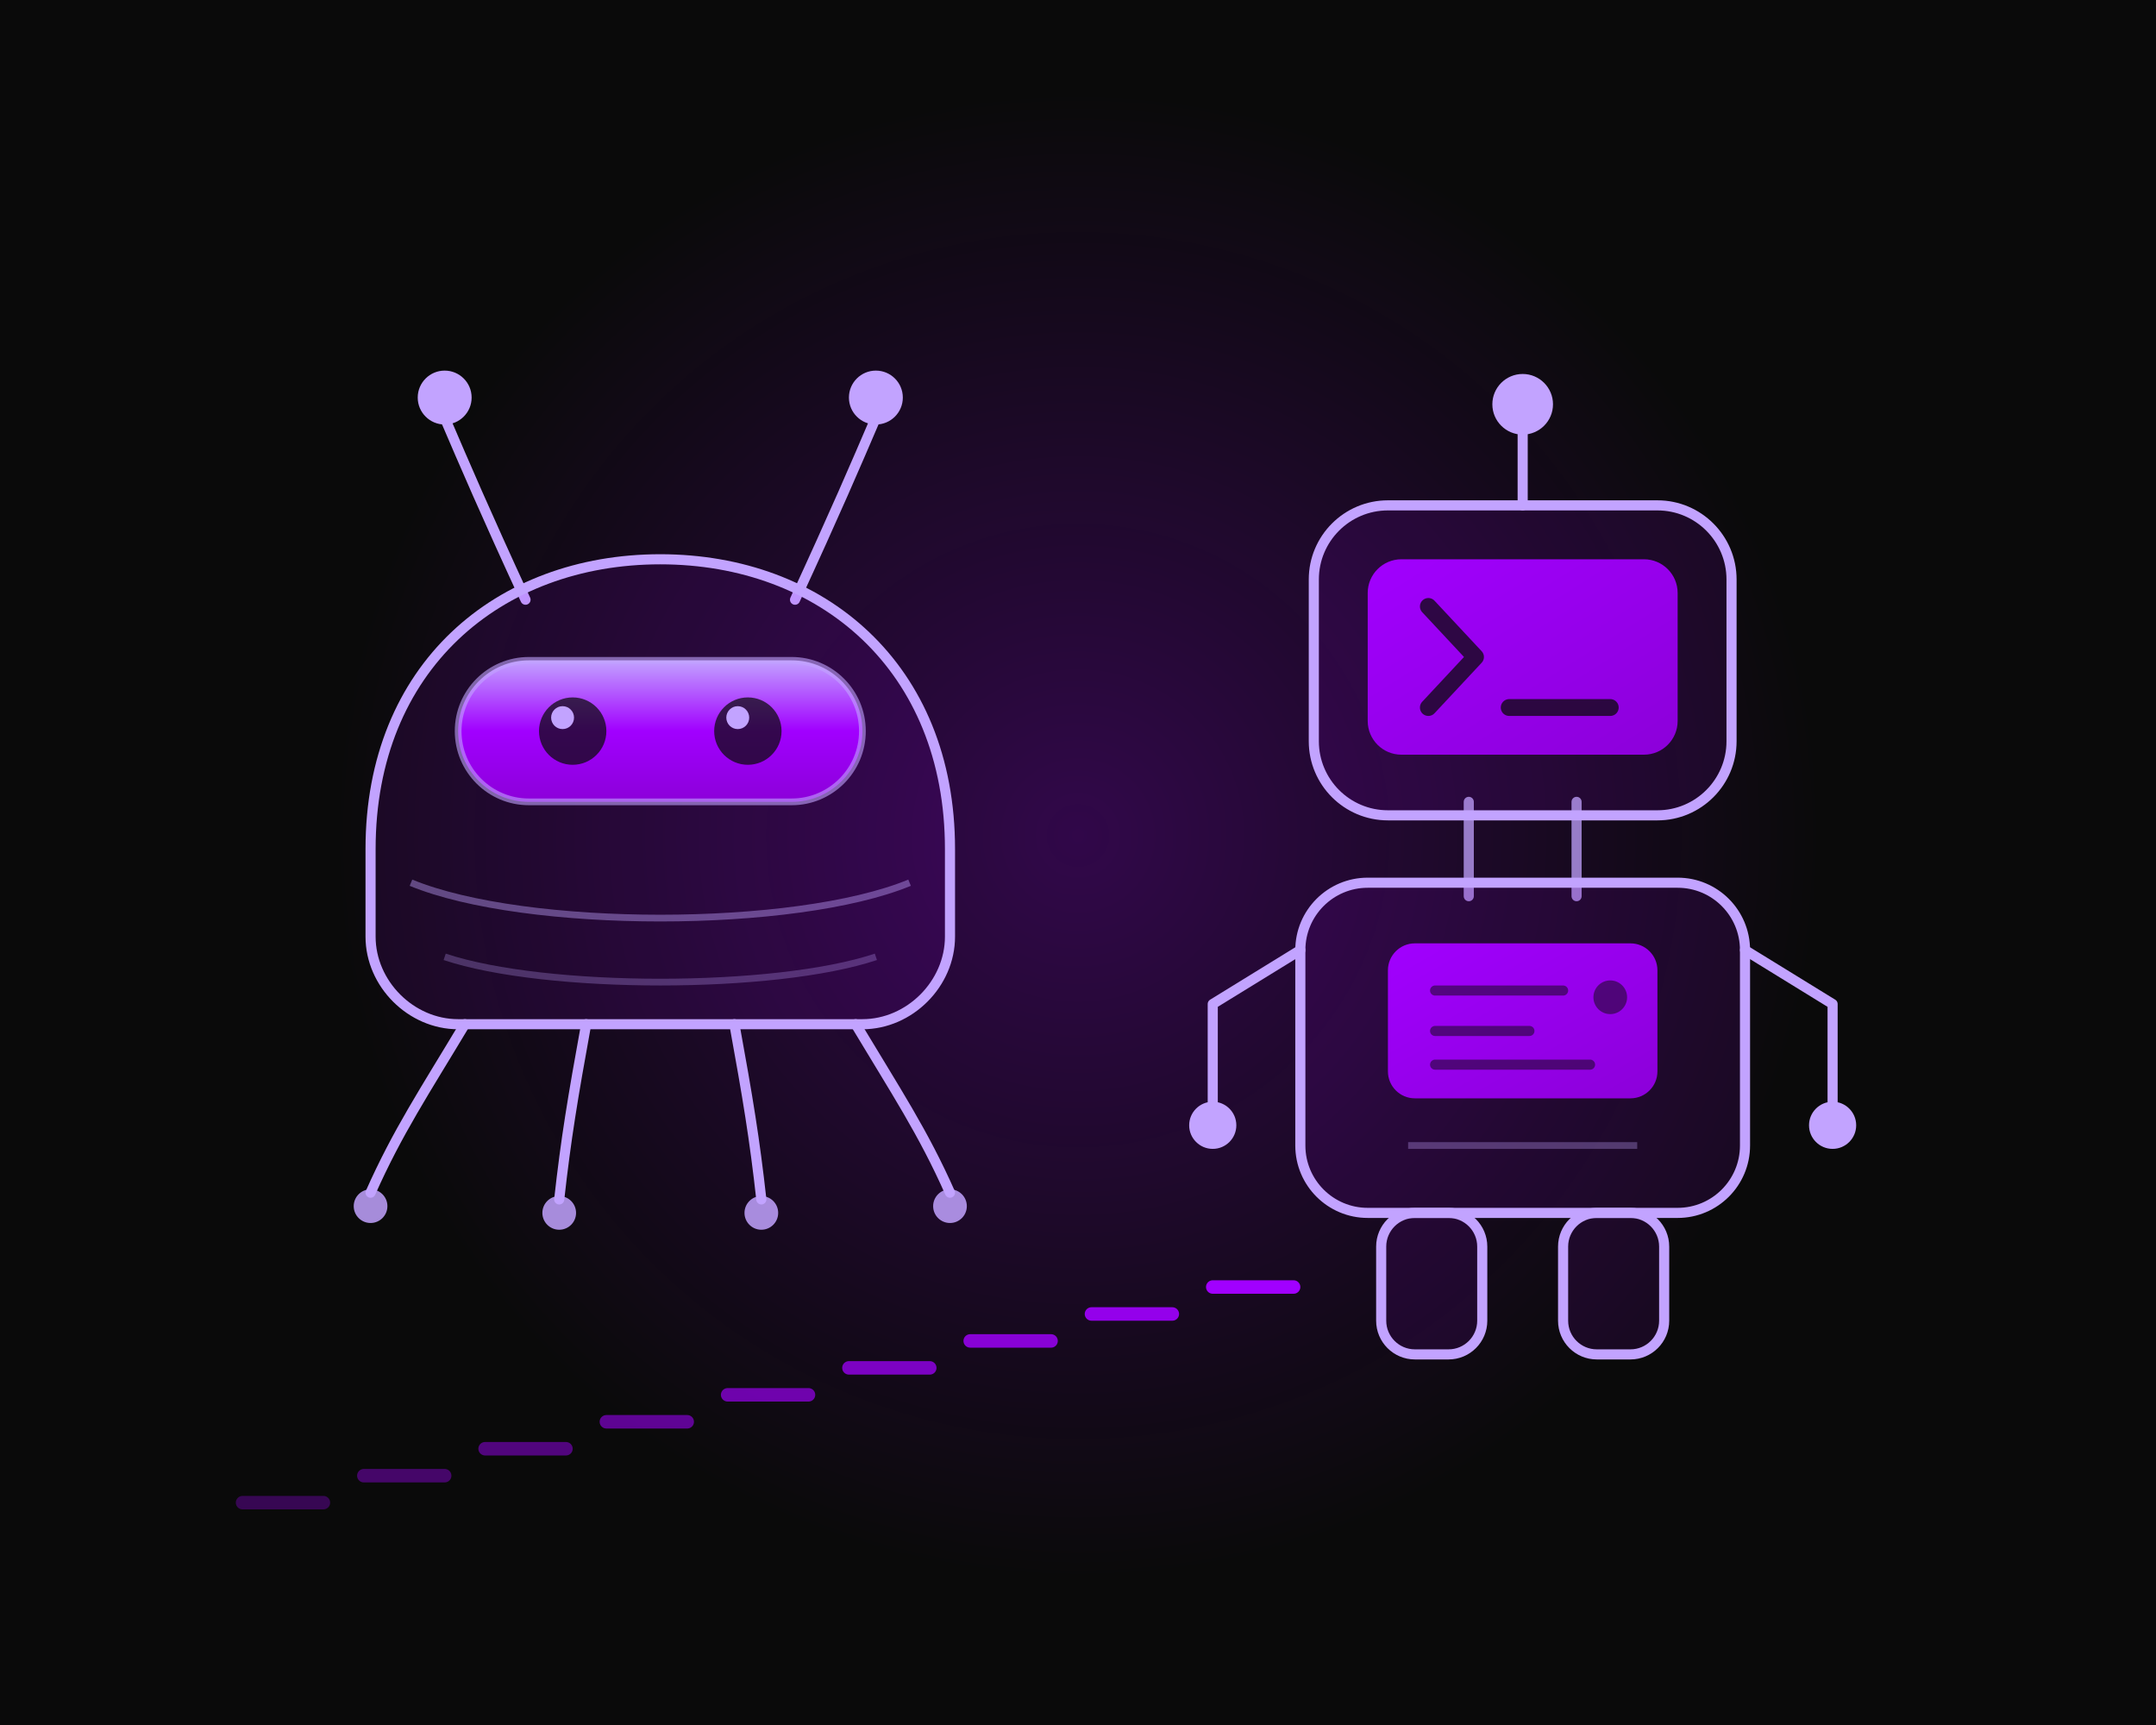
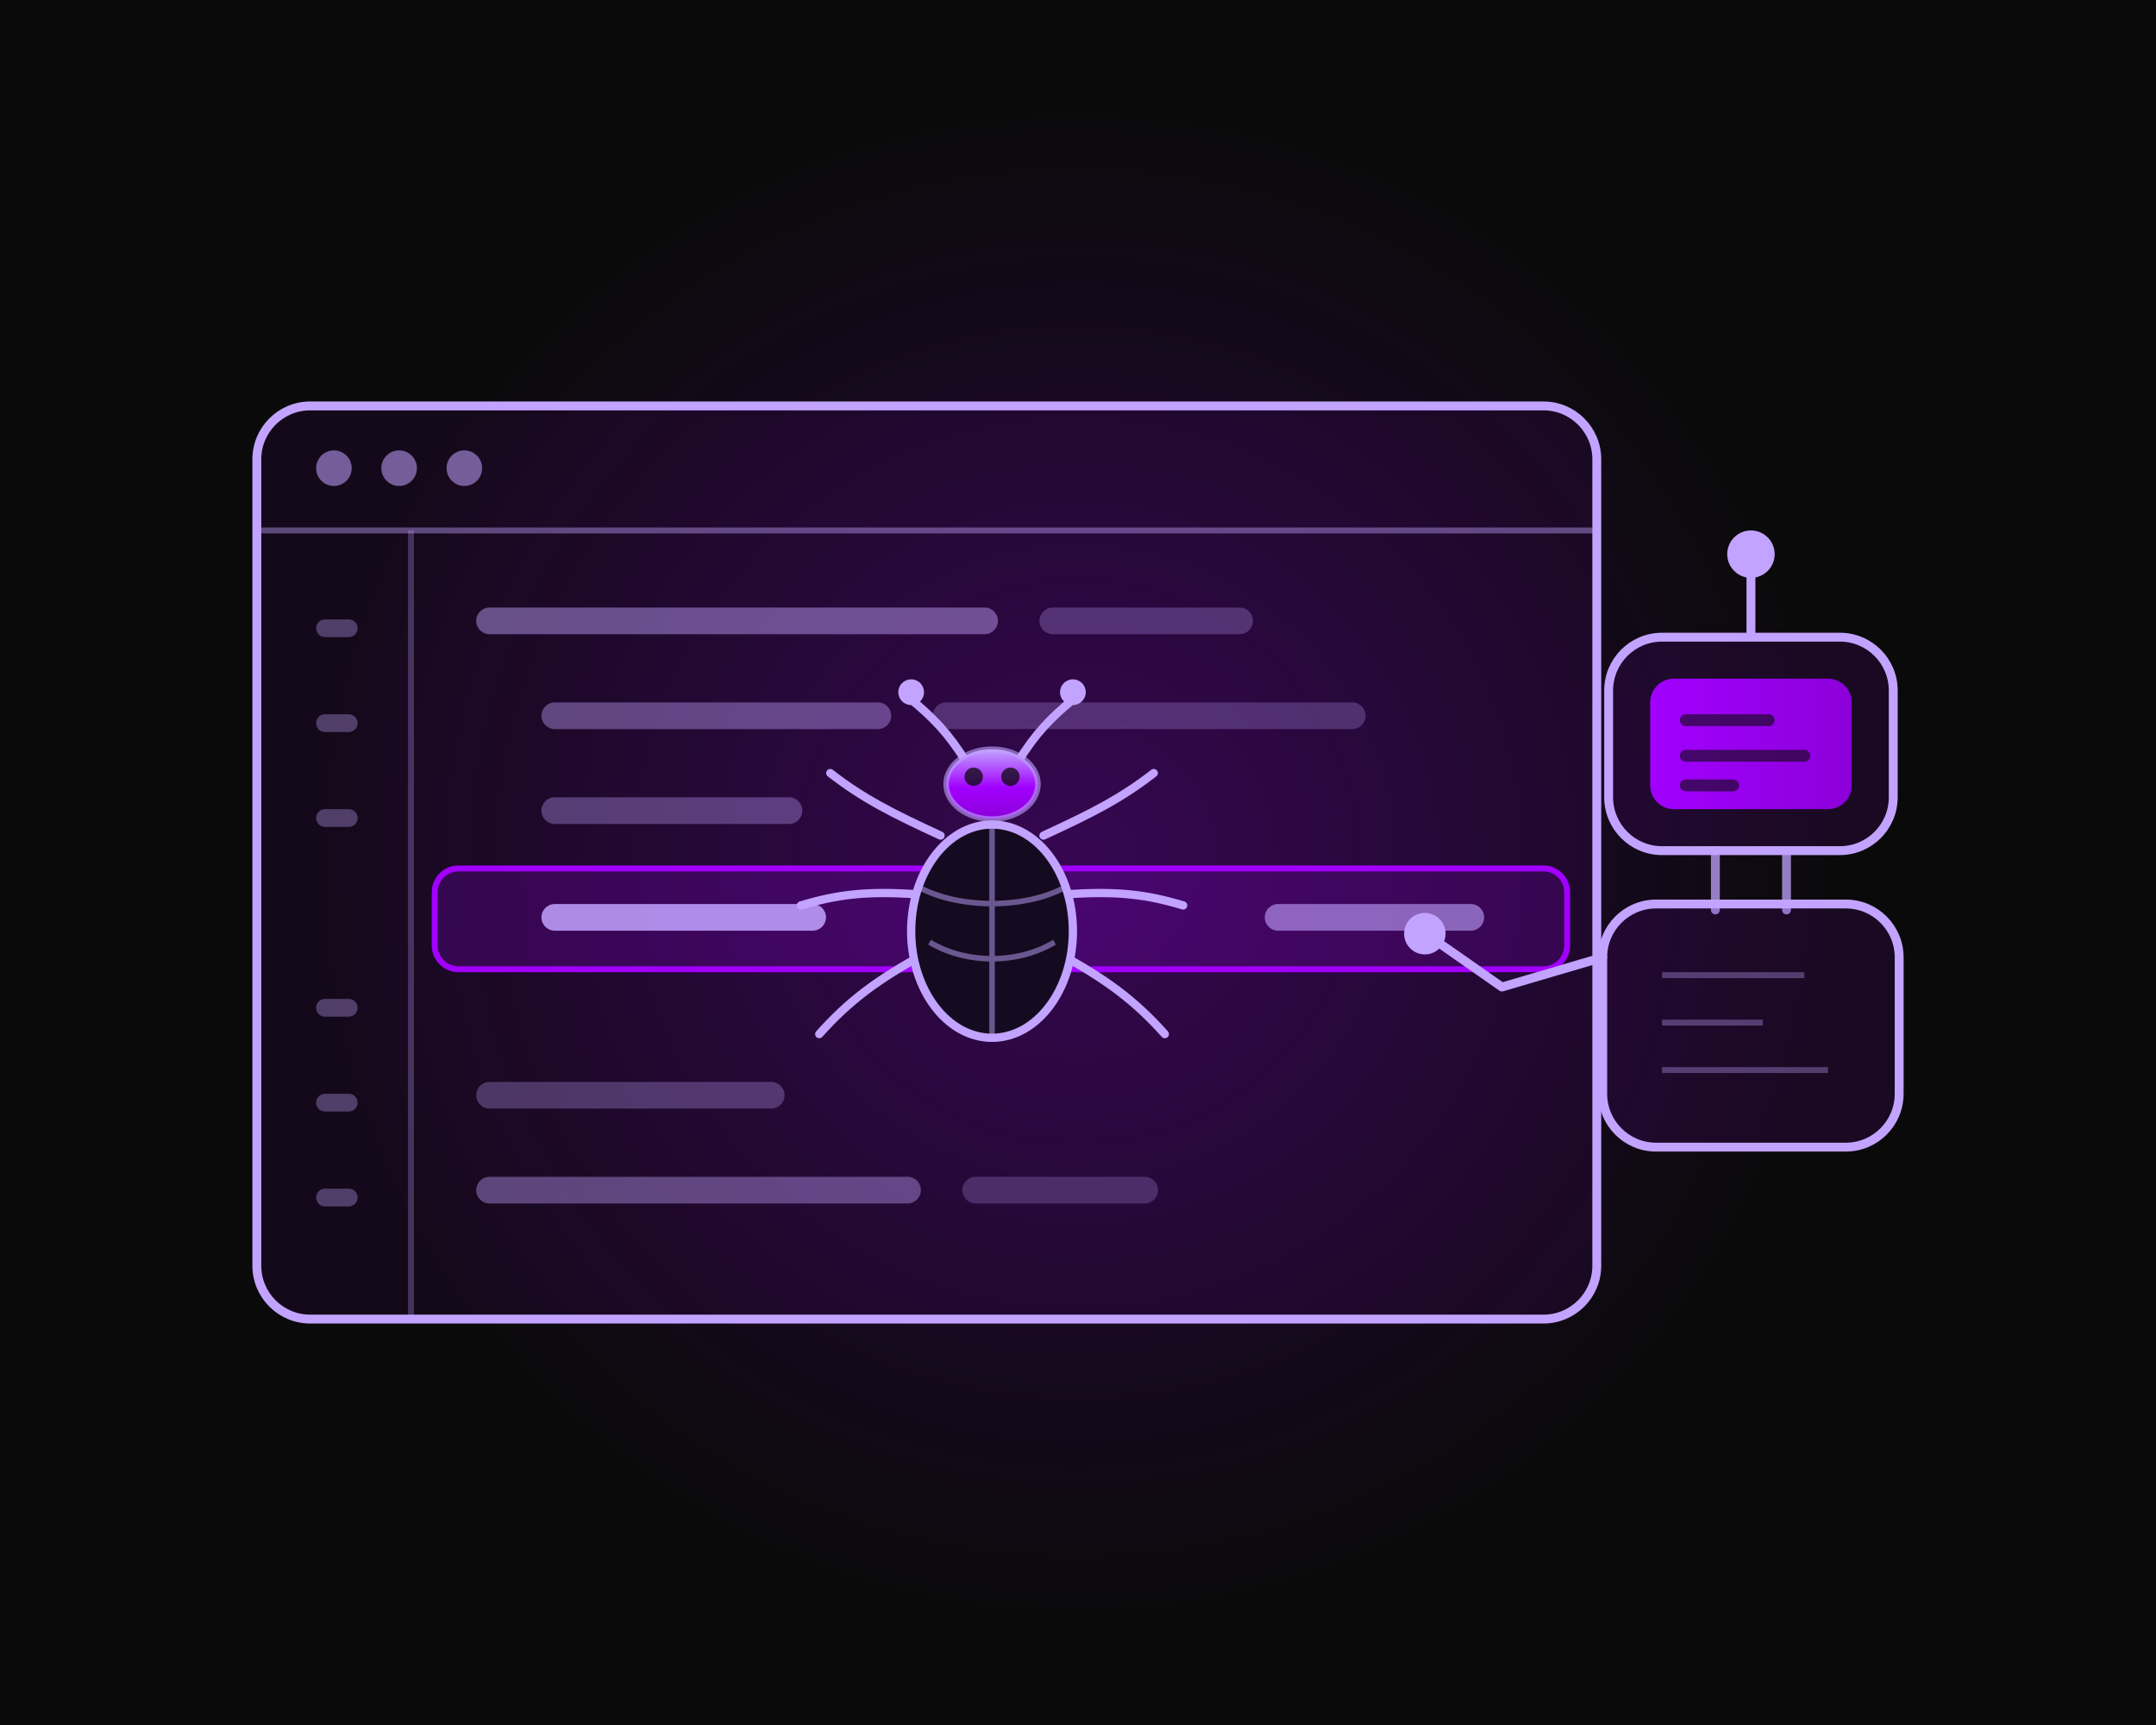
<svg xmlns="http://www.w3.org/2000/svg" width="640" height="512" viewBox="0 0 640 512" preserveAspectRatio="xMidYMid meet" version="1.0">
  <defs>
-     <radialGradient id="w4-glow" cx="0.5" cy="0.5" r="0.5">
-       <stop offset="0" stop-color="#A100FF" stop-opacity="0.26" />
+     <radialGradient id="fe-glow" cx="0.5" cy="0.5" r="0.5">
+       <stop offset="0" stop-color="#A100FF" stop-opacity="0.24" />
      <stop offset="1" stop-color="#A100FF" stop-opacity="0" />
    </radialGradient>
-     <linearGradient id="w4-core" x1="0" y1="0" x2="0" y2="1">
-       <stop offset="0" stop-color="#C2A3FF" />
-       <stop offset="0.5" stop-color="#A100FF" />
+     <linearGradient id="fe-hit" x1="0" y1="0" x2="1" y2="0">
+       <stop offset="0" stop-color="#A100FF" />
      <stop offset="1" stop-color="#8C00D9" />
    </linearGradient>
-     <linearGradient id="w4-screen" x1="0" y1="0" x2="1" y2="1">
-       <stop offset="0" stop-color="#A100FF" />
+     <linearGradient id="fe-shell" x1="0" y1="0" x2="0" y2="1">
+       <stop offset="0" stop-color="#C2A3FF" />
+       <stop offset="0.55" stop-color="#A100FF" />
      <stop offset="1" stop-color="#8C00D9" />
    </linearGradient>
  </defs>
  <rect width="640" height="512" fill="#0A0A0A" />
-   <circle cx="320" cy="248" r="222" fill="url(#w4-glow)" />
-   <g transform="translate(196 236)">
-     <g fill="none" stroke="#C2A3FF" stroke-width="3" stroke-linecap="round">
-       <path d="M -40 -58 C -52 -84, -58 -98, -64 -112" />
-       <path d="M  40 -58 C  52 -84,  58 -98,  64 -112" />
+   <circle cx="320" cy="256" r="224" fill="url(#fe-glow)" />
+   <g transform="translate(320 256) scale(0.88) translate(-329 -250)">
+     <g>
+       <rect x="52" y="96" width="452" height="308" rx="18" fill="#A100FF" fill-opacity="0.07" stroke="#C2A3FF" stroke-width="3" />
+       <path d="M 52 138 L 504 138" stroke="#C2A3FF" stroke-width="2" opacity="0.42" fill="none" />
+       <g fill="#C2A3FF" opacity="0.55">
+         <circle cx="78" cy="117" r="6" />
+         <circle cx="100" cy="117" r="6" />
+         <circle cx="122" cy="117" r="6" />
+       </g>
+       <path d="M 104 138 L 104 404" stroke="#C2A3FF" stroke-width="2" opacity="0.28" fill="none" />
+       <g fill="#C2A3FF" opacity="0.34">
+         <rect x="72" y="168" width="14" height="6" rx="3" />
+         <rect x="72" y="200" width="14" height="6" rx="3" />
+         <rect x="72" y="232" width="14" height="6" rx="3" />
+         <rect x="72" y="296" width="14" height="6" rx="3" />
+         <rect x="72" y="328" width="14" height="6" rx="3" />
+         <rect x="72" y="360" width="14" height="6" rx="3" />
+       </g>
+       <g fill="#C2A3FF">
+         <rect x="126" y="164" width="176" height="9" rx="4.5" opacity="0.46" />
+         <rect x="316" y="164" width="72" height="9" rx="4.5" opacity="0.28" />
+         <rect x="148" y="196" width="118" height="9" rx="4.5" opacity="0.40" />
+         <rect x="280" y="196" width="146" height="9" rx="4.5" opacity="0.26" />
+         <rect x="148" y="228" width="88" height="9" rx="4.5" opacity="0.34" />
+         <rect x="126" y="356" width="150" height="9" rx="4.5" opacity="0.40" />
+         <rect x="290" y="356" width="66" height="9" rx="4.5" opacity="0.24" />
+         <rect x="126" y="324" width="104" height="9" rx="4.5" opacity="0.30" />
+       </g>
+       <rect x="112" y="252" width="382" height="34" rx="8" fill="url(#fe-hit)" opacity="0.20" />
+       <rect x="112" y="252" width="382" height="34" rx="8" fill="none" stroke="#A100FF" stroke-width="2" />
+       <g fill="#C2A3FF">
+         <rect x="148" y="264" width="96" height="9" rx="4.5" opacity="0.85" />
+         <rect x="392" y="264" width="74" height="9" rx="4.5" opacity="0.6" />
+       </g>
    </g>
-     <circle cx="-64" cy="-118" r="8" fill="#C2A3FF" />
-     <circle cx="64" cy="-118" r="8" fill="#C2A3FF" />
-     <path d="M -86 16 C -86 -38, -48 -70, 0 -70 C 48 -70, 86 -38, 86 16              L 86 42 C 86 56, 74 68, 60 68 L -60 68 C -74 68, -86 56, -86 42 Z" fill="#A100FF" fill-opacity="0.10" stroke="#C2A3FF" stroke-width="3" />
-     <path d="M -74 26 C -40 40, 40 40, 74 26" fill="none" stroke="#C2A3FF" stroke-width="2" opacity="0.42" />
-     <path d="M -64 48 C -34 58, 34 58, 64 48" fill="none" stroke="#C2A3FF" stroke-width="2" opacity="0.28" />
-     <rect x="-60" y="-40" width="120" height="42" rx="21" fill="url(#w4-core)" />
-     <rect x="-60" y="-40" width="120" height="42" rx="21" fill="none" stroke="#C2A3FF" stroke-width="2" opacity="0.6" />
-     <circle cx="-26" cy="-19" r="10" fill="#0A0A0A" opacity="0.72" />
-     <circle cx="26" cy="-19" r="10" fill="#0A0A0A" opacity="0.72" />
-     <circle cx="-29" cy="-23" r="3.4" fill="#C2A3FF" />
-     <circle cx="23" cy="-23" r="3.4" fill="#C2A3FF" />
-     <g fill="none" stroke="#C2A3FF" stroke-width="3" stroke-linecap="round">
-       <path d="M -58 68 C -70 88, -78 100, -86 118" />
-       <path d="M -22 68 C -26 90, -28 102, -30 120" />
-       <path d="M  22 68 C  26 90,  28 102,  30 120" />
-       <path d="M  58 68 C  70 88,  78 100,  86 118" />
+     <g transform="translate(300 262) scale(0.62)">
+       <g fill="none" stroke="#C2A3FF" stroke-width="4.5" stroke-linecap="round">
+         <path d="M -14 -74 C -24 -90, -32 -98, -44 -108" />
+         <path d="M  14 -74 C  24 -90,  32 -98,  44 -108" />
+         <path d="M -28 -34 C -54 -46, -70 -54, -88 -68" />
+         <path d="M -40 -2 C -68 -4, -84 -2, -104 4" />
+         <path d="M -36 30 C -62 44, -78 56, -94 74" />
+         <path d="M  28 -34 C  54 -46,  70 -54,  88 -68" />
+         <path d="M  40 -2 C  68 -4,  84 -2, 104 4" />
+         <path d="M  36 30 C  62 44,  78 56,  94 74" />
+       </g>
+       <g fill="#C2A3FF">
+         <circle cx="-44" cy="-112" r="7" />
+         <circle cx="44" cy="-112" r="7" />
+       </g>
+       <ellipse cy="-62" rx="25" ry="19" fill="url(#fe-shell)" />
+       <ellipse cy="-62" rx="25" ry="19" fill="none" stroke="#C2A3FF" stroke-width="3" opacity="0.6" />
+       <circle cx="-10" cy="-66" r="5" fill="#0A0A0A" opacity="0.75" />
+       <circle cx="10" cy="-66" r="5" fill="#0A0A0A" opacity="0.75" />
+       <ellipse cy="18" rx="44" ry="58" fill="#150B20" stroke="#C2A3FF" stroke-width="4.5" />
+       <g fill="none" stroke="#C2A3FF" stroke-width="3" opacity="0.5">
+         <path d="M 0 -40 L 0 74" />
+         <path d="M -40 -6 C -18 6, 18 6, 40 -6" />
+         <path d="M -34 24 C -14 36, 14 36, 34 24" />
+       </g>
    </g>
-     <g fill="#C2A3FF" opacity="0.85">
-       <circle cx="-86" cy="122" r="5" />
-       <circle cx="-30" cy="124" r="5" />
-       <circle cx="30" cy="124" r="5" />
-       <circle cx="86" cy="122" r="5" />
+     <g transform="translate(556 258)">
+       <path d="M 0 -104 L 0 -84" fill="none" stroke="#C2A3FF" stroke-width="3" stroke-linecap="round" />
+       <circle cx="0" cy="-112" r="8" fill="#C2A3FF" />
+       <rect x="-48" y="-84" width="96" height="72" rx="18" fill="#A100FF" fill-opacity="0.10" stroke="#C2A3FF" stroke-width="3" />
+       <rect x="-34" y="-70" width="68" height="44" rx="8" fill="url(#fe-hit)" />
+       <g stroke="#0A0A0A" stroke-width="4" stroke-linecap="round" opacity="0.6">
+         <path d="M -22 -56 L 6 -56 M -22 -44 L 18 -44 M -22 -34 L -6 -34" />
+       </g>
+       <path d="M -12 -12 L -12 8 M 12 -12 L 12 8" fill="none" stroke="#C2A3FF" stroke-width="3" stroke-linecap="round" opacity="0.75" />
+       <rect x="-50" y="6" width="100" height="82" rx="18" fill="#A100FF" fill-opacity="0.10" stroke="#C2A3FF" stroke-width="3" />
+       <g stroke="#C2A3FF" stroke-width="2" opacity="0.34" fill="none">
+         <path d="M -30 30 L 18 30 M -30 46 L 4 46 M -30 62 L 26 62" />
+       </g>
+       <path d="M -50 24 L -84 34 L -104 20" fill="none" stroke="#C2A3FF" stroke-width="3" stroke-linejoin="round" stroke-linecap="round" />
+       <circle cx="-110" cy="16" r="7" fill="#C2A3FF" />
    </g>
  </g>
-   <g transform="translate(452 236)">
-     <path d="M 0 -108 L 0 -86" fill="none" stroke="#C2A3FF" stroke-width="3" stroke-linecap="round" />
-     <circle cx="0" cy="-116" r="9" fill="#C2A3FF" />
-     <rect x="-62" y="-86" width="124" height="92" rx="22" fill="#A100FF" fill-opacity="0.10" stroke="#C2A3FF" stroke-width="3" />
-     <rect x="-46" y="-70" width="92" height="58" rx="10" fill="url(#w4-screen)" />
-     <path d="M -28 -56 L -14 -41 L -28 -26" fill="none" stroke="#0A0A0A" stroke-width="5" stroke-linecap="round" stroke-linejoin="round" opacity="0.75" />
-     <path d="M -4 -26 L 26 -26" fill="none" stroke="#0A0A0A" stroke-width="5" stroke-linecap="round" opacity="0.75" />
-     <path d="M -16 2 L -16 30 M 16 2 L 16 30" fill="none" stroke="#C2A3FF" stroke-width="3" stroke-linecap="round" opacity="0.75" />
-     <rect x="-66" y="26" width="132" height="98" rx="20" fill="#A100FF" fill-opacity="0.10" stroke="#C2A3FF" stroke-width="3" />
-     <rect x="-40" y="44" width="80" height="46" rx="8" fill="url(#w4-screen)" />
-     <g stroke="#0A0A0A" stroke-width="3" stroke-linecap="round" opacity="0.5">
-       <path d="M -26 58 L 12 58 M -26 70 L 2 70 M -26 80 L 20 80" />
-     </g>
-     <circle cx="26" cy="60" r="5" fill="#0A0A0A" opacity="0.5" />
-     <path d="M -34 104 L 34 104" stroke="#C2A3FF" stroke-width="2" opacity="0.32" fill="none" />
-     <g fill="none" stroke="#C2A3FF" stroke-width="3" stroke-linecap="round" stroke-linejoin="round">
-       <path d="M -66 46 L -92 62 L -92 92" />
-       <path d="M  66 46 L  92 62 L  92 92" />
-     </g>
-     <circle cx="-92" cy="98" r="7" fill="#C2A3FF" />
-     <circle cx="92" cy="98" r="7" fill="#C2A3FF" />
-     <rect x="-42" y="124" width="30" height="42" rx="10" fill="#A100FF" fill-opacity="0.10" stroke="#C2A3FF" stroke-width="3" />
-     <rect x="12" y="124" width="30" height="42" rx="10" fill="#A100FF" fill-opacity="0.10" stroke="#C2A3FF" stroke-width="3" />
-   </g>
-   <g stroke="#A100FF" stroke-width="4" stroke-linecap="round" fill="none">
-     <path d="M 72 446 L 96 446" opacity="0.3" />
-     <path d="M 108 438 L 132 438" opacity="0.39" />
-     <path d="M 144 430 L 168 430" opacity="0.47" />
-     <path d="M 180 422 L 204 422" opacity="0.56" />
-     <path d="M 216 414 L 240 414" opacity="0.65" />
-     <path d="M 252 406 L 276 406" opacity="0.74" />
-     <path d="M 288 398 L 312 398" opacity="0.82" />
-     <path d="M 324 390 L 348 390" opacity="0.91" />
-     <path d="M 360 382 L 384 382" opacity="1.0" />
-   </g>
</svg>
